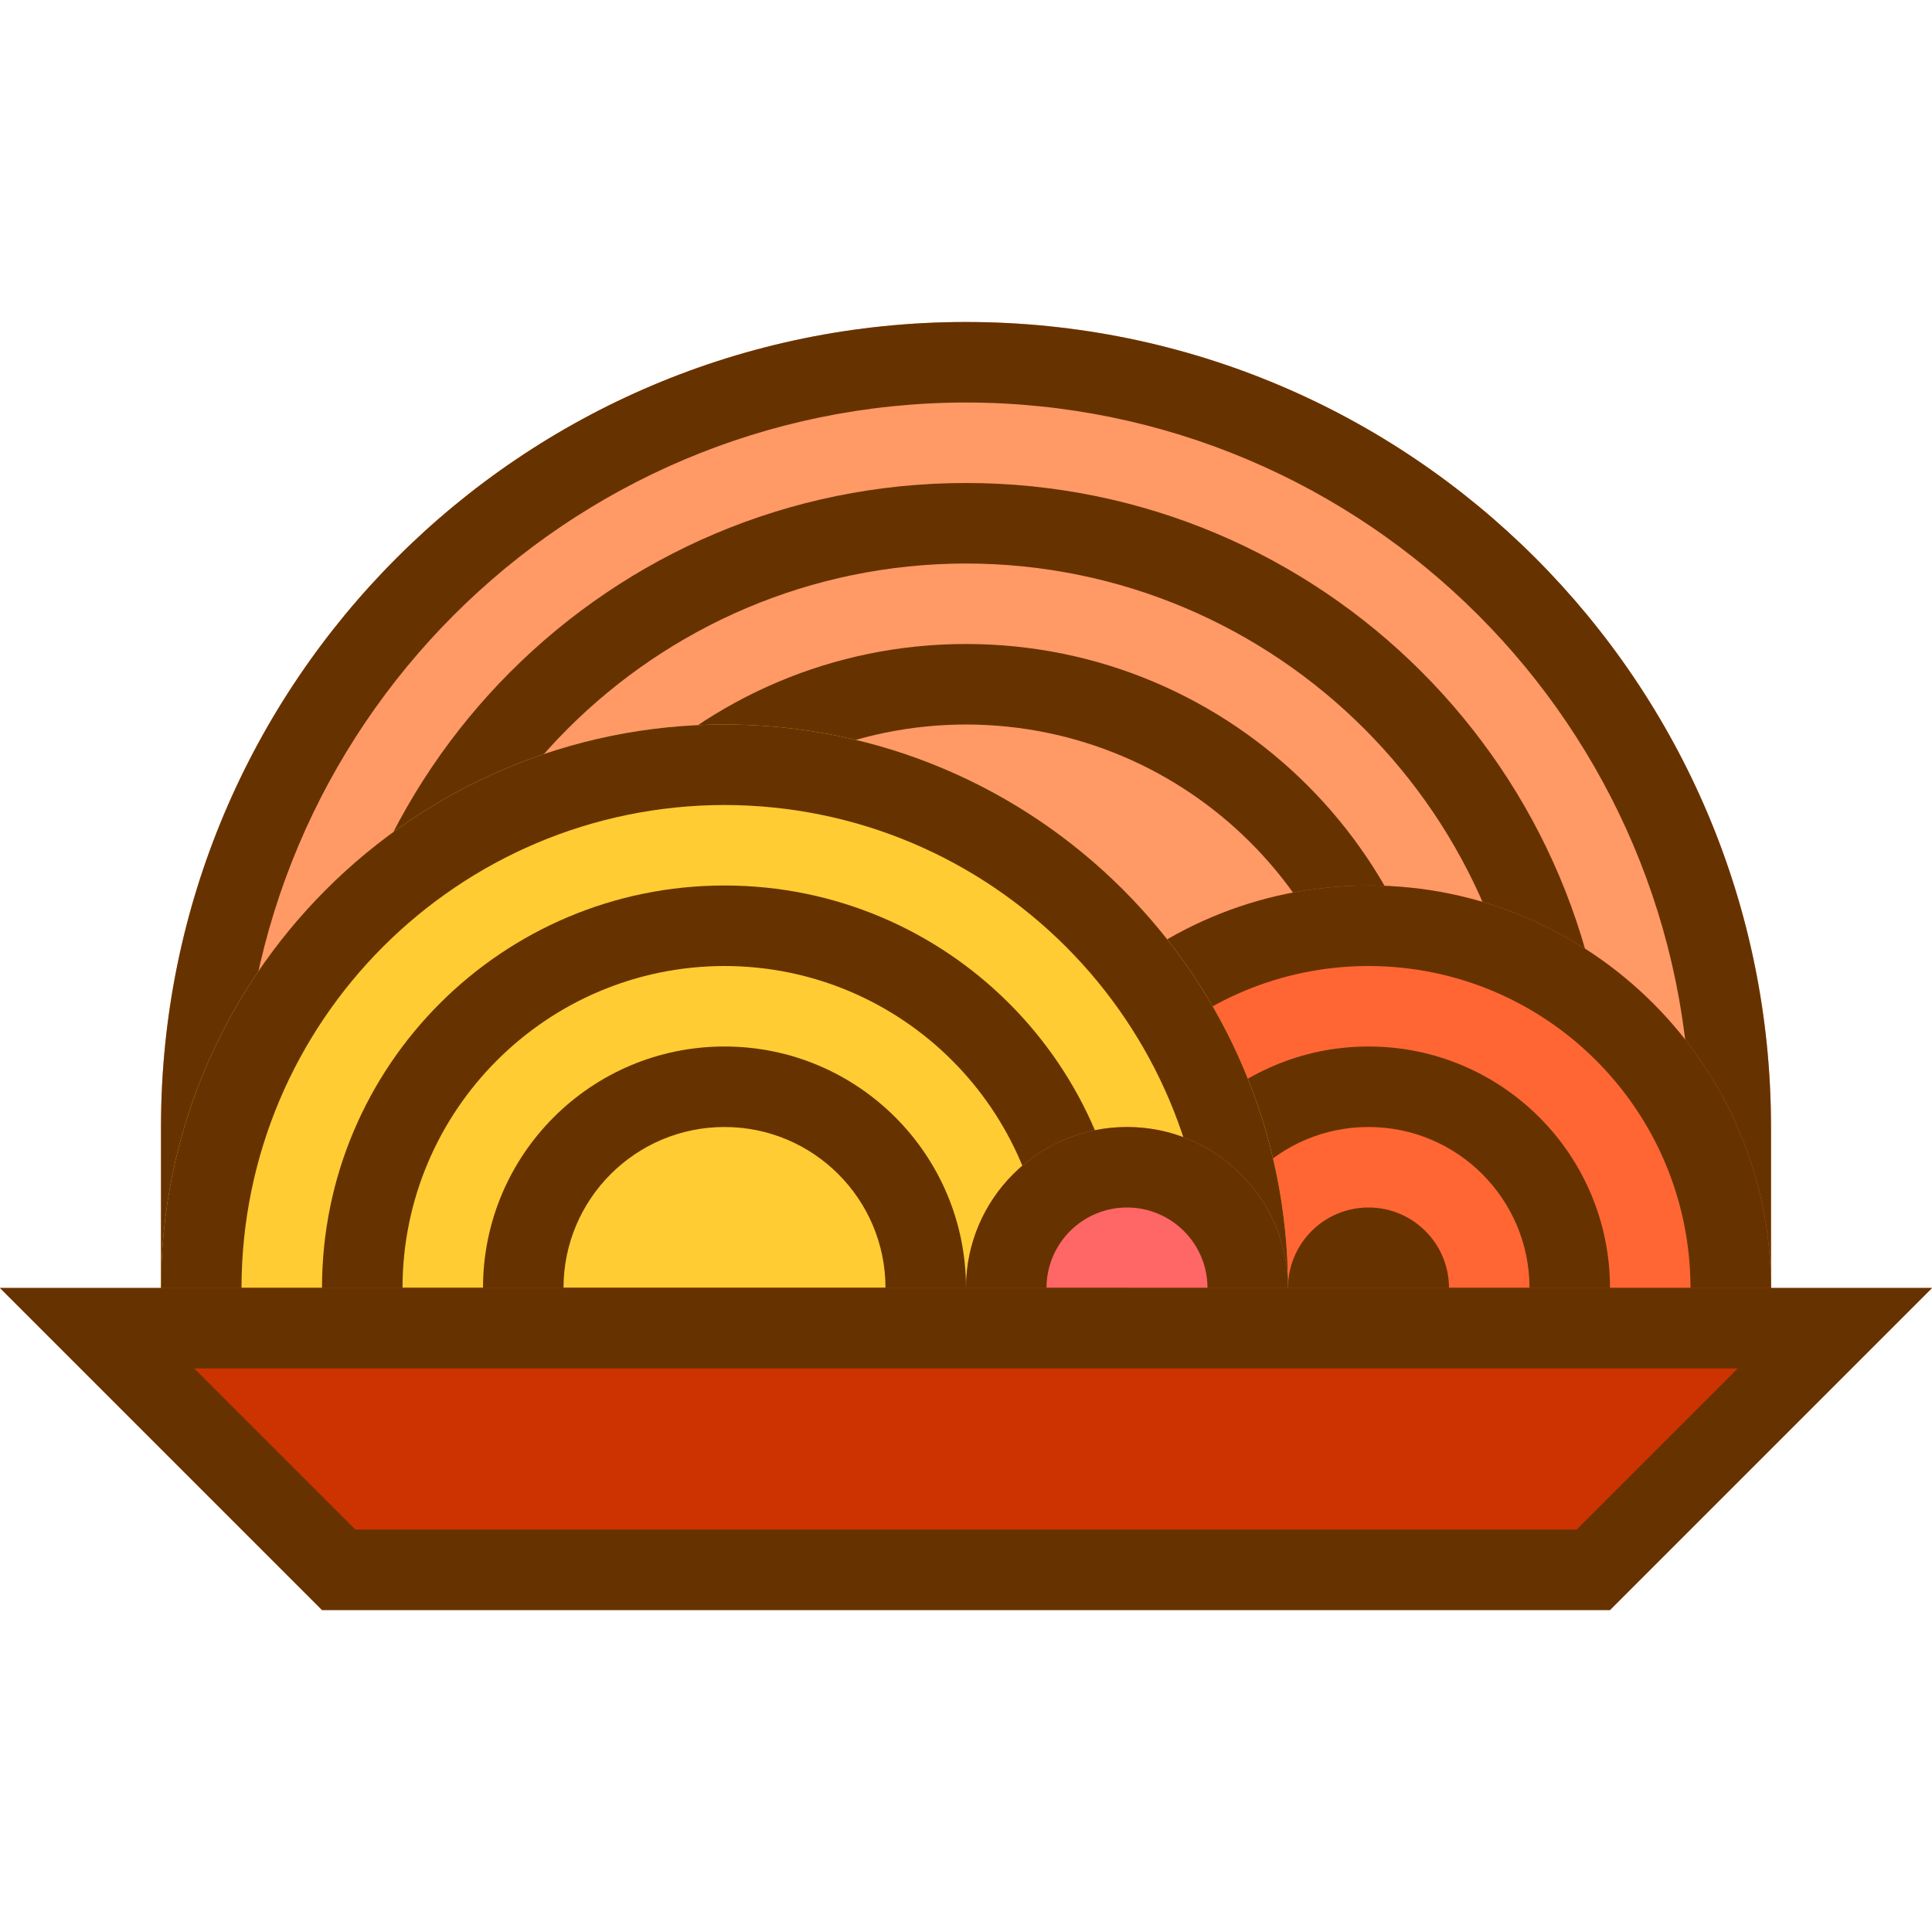
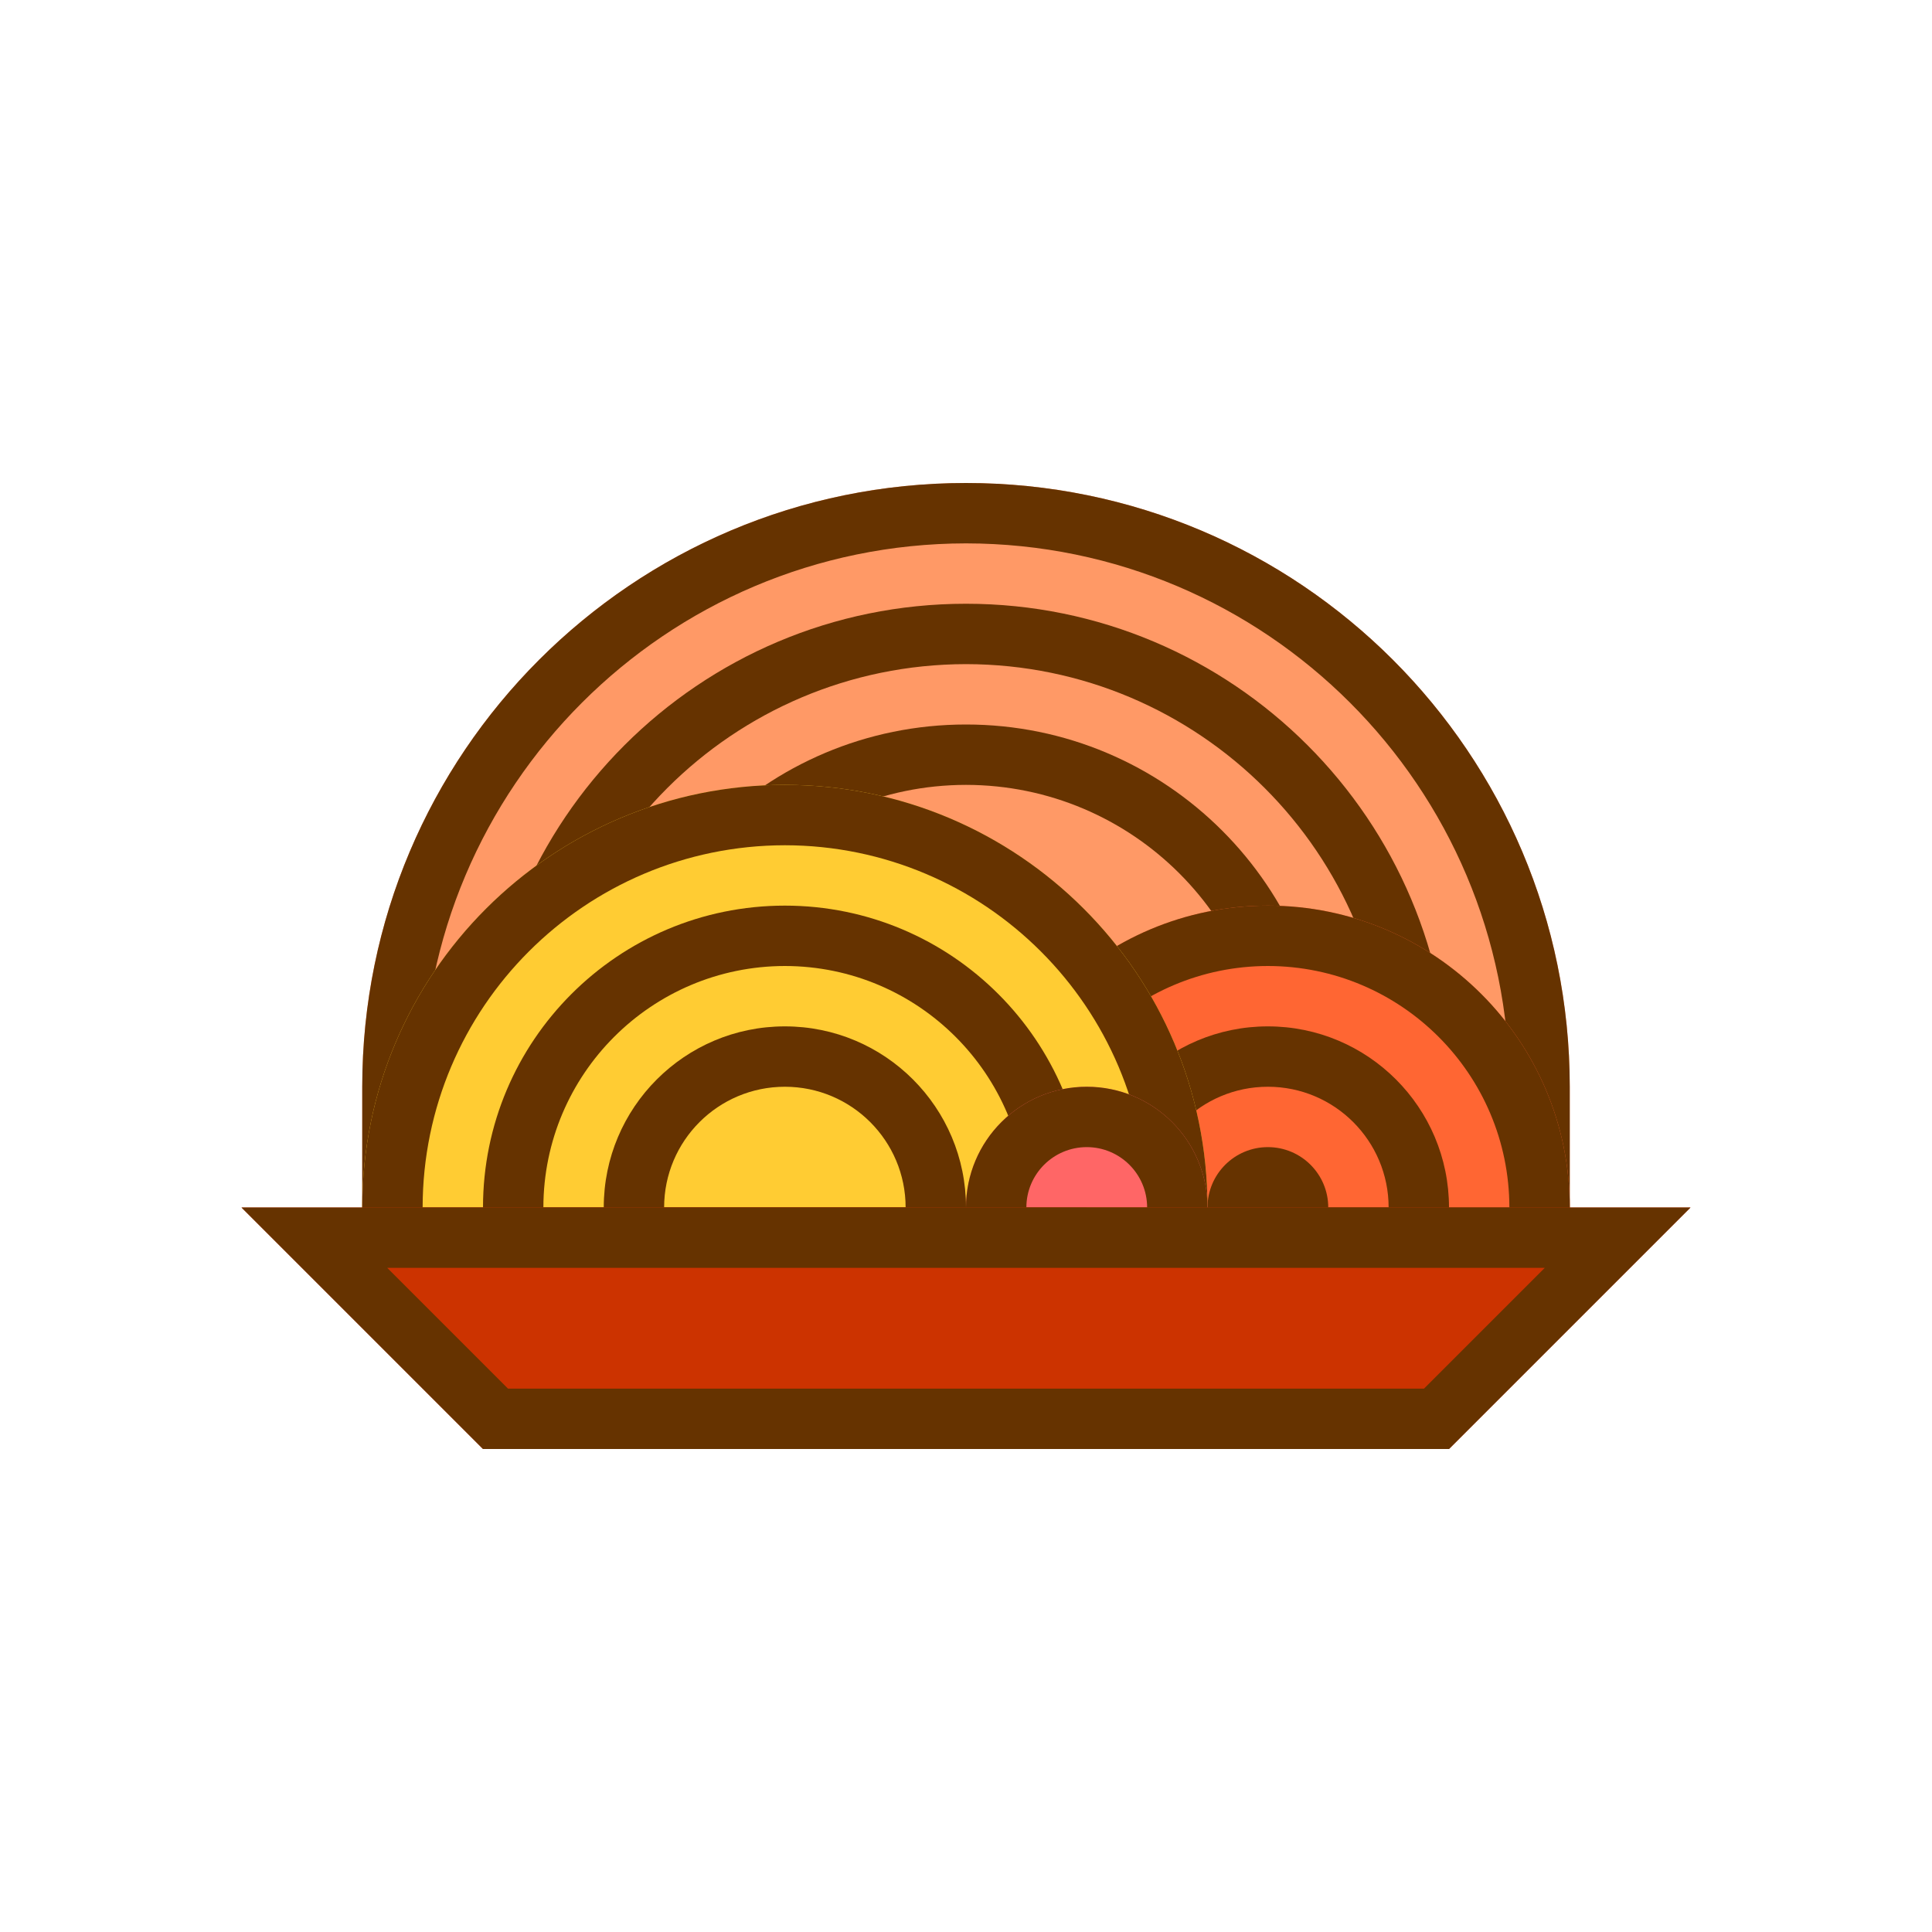
- <svg xmlns="http://www.w3.org/2000/svg" viewBox="0 0 48 48">
+ <svg xmlns="http://www.w3.org/2000/svg" viewBox="0 0 64 64">
  <g id="napolitann_8x" data-name="napolitann@8x">
-     <g>
-       <path d="M44,28A20,20,0,0,0,4,28v6H44Z" fill="#f96" />
-       <path d="M8,28a16,16,0,0,1,32,0v6H8Z" fill="#f96" />
-       <path d="M36,28a12,12,0,0,0-24,0v6H36Z" fill="#f96" />
-       <path d="M24,10A18.02,18.02,0,0,1,42,28v4H6V28A18.02,18.02,0,0,1,24,10m0-2A20,20,0,0,0,4,28v6H44V28A20,20,0,0,0,24,8Z" fill="#630" />
-       <path d="M24,14A14.016,14.016,0,0,1,38,28v4H10V28A14.016,14.016,0,0,1,24,14m0-2A16,16,0,0,0,8,28v6H40V28A16,16,0,0,0,24,12Z" fill="#630" />
-       <path d="M24,18A10.011,10.011,0,0,1,34,28v4H14V28A10.011,10.011,0,0,1,24,18m0-2A12,12,0,0,0,12,28v6H36V28A12,12,0,0,0,24,16Z" fill="#630" />
+     <g id="_레이어_20" data-name="&lt;레이어&gt;">
+       <path d="M52,36a20,20,0,0,0-40,0v6H52Z" fill="#f96" />
+       <path d="M16,36a16,16,0,0,1,32,0v6H16Z" fill="#f96" />
+       <path d="M44,36a12,12,0,0,0-24,0v6H44Z" fill="#f96" />
+       <path d="M32,18A18.02,18.02,0,0,1,50,36v4H14V36A18.02,18.02,0,0,1,32,18m0-2A20,20,0,0,0,12,36v6H52V36A20,20,0,0,0,32,16Z" fill="#630" />
+       <path d="M32,22A14.016,14.016,0,0,1,46,36v4H18V36A14.016,14.016,0,0,1,32,22m0-2A16,16,0,0,0,16,36v6H48V36A16,16,0,0,0,32,20Z" fill="#630" />
+       <path d="M32,26A10.011,10.011,0,0,1,42,36v4H22V36A10.011,10.011,0,0,1,32,26m0-2A12,12,0,0,0,20,36v6H44V36A12,12,0,0,0,32,24Z" fill="#630" />
    </g>
-     <g>
-       <path d="M44,32a10,10,0,0,0-20,0" fill="#f63" />
-       <path d="M28,32a6,6,0,0,1,12,0" fill="#f63" />
-       <path d="M36,32a2,2,0,0,0-4,0" fill="#f63" />
-       <path d="M34,24a8.009,8.009,0,0,1,8,8H26a8.009,8.009,0,0,1,8-8m0-2A10,10,0,0,0,24,32v2H44V32A10,10,0,0,0,34,22Z" fill="#630" />
-       <path d="M34,28a4,4,0,0,1,4,4H30a4,4,0,0,1,4-4m0-2a6,6,0,0,0-6,6v2H40V32a6,6,0,0,0-6-6Z" fill="#630" />
-       <path d="M34,30a2,2,0,0,0-2,2v2h4V32a2,2,0,0,0-2-2Z" fill="#630" />
+     <g id="_레이어_21" data-name="&lt;레이어&gt;">
+       <path d="M52,40a10,10,0,0,0-20,0" fill="#f63" />
+       <path d="M36,40a6,6,0,0,1,12,0" fill="#f63" />
+       <path d="M44,40a2,2,0,0,0-4,0" fill="#f63" />
+       <path d="M42,32a8.009,8.009,0,0,1,8,8H34a8.009,8.009,0,0,1,8-8m0-2A10,10,0,0,0,32,40v2H52V40A10,10,0,0,0,42,30Z" fill="#630" />
+       <path d="M42,36a4,4,0,0,1,4,4H38a4,4,0,0,1,4-4m0-2a6,6,0,0,0-6,6v2H48V40a6,6,0,0,0-6-6Z" fill="#630" />
+       <path d="M42,38a2,2,0,0,0-2,2v2h4V40a2,2,0,0,0-2-2Z" fill="#630" />
    </g>
-     <g>
-       <path d="M4,32a14,14,0,0,1,28,0" fill="#fc3" />
-       <path d="M8,32a10,10,0,0,1,20,0" fill="#fc3" />
-       <path d="M12,32a6,6,0,0,1,12,0" fill="#fc3" />
-       <path d="M18,20A12.014,12.014,0,0,1,30,32H6A12.014,12.014,0,0,1,18,20m0-2A14,14,0,0,0,4,32v2H32V32A14,14,0,0,0,18,18Z" fill="#630" />
-       <path d="M18,24a8.009,8.009,0,0,1,8,8H10a8.009,8.009,0,0,1,8-8m0-2A10,10,0,0,0,8,32v2H28V32A10,10,0,0,0,18,22Z" fill="#630" />
-       <path d="M18,28a4,4,0,0,1,4,4H14a4,4,0,0,1,4-4m0-2a6,6,0,0,0-6,6v2H24V32a6,6,0,0,0-6-6Z" fill="#630" />
+     <g id="_레이어_22" data-name="&lt;레이어&gt;">
+       <path d="M12,40a14,14,0,0,1,28,0" fill="#fc3" />
+       <path d="M16,40a10,10,0,0,1,20,0" fill="#fc3" />
+       <path d="M20,40a6,6,0,0,1,12,0" fill="#fc3" />
+       <path d="M26,28A12.014,12.014,0,0,1,38,40H14A12.014,12.014,0,0,1,26,28m0-2A14,14,0,0,0,12,40v2H40V40A14,14,0,0,0,26,26Z" fill="#630" />
+       <path d="M26,32a8.009,8.009,0,0,1,8,8H18a8.009,8.009,0,0,1,8-8m0-2A10,10,0,0,0,16,40v2H36V40A10,10,0,0,0,26,30Z" fill="#630" />
+       <path d="M26,36a4,4,0,0,1,4,4H22a4,4,0,0,1,4-4m0-2a6,6,0,0,0-6,6v2H32V40a6,6,0,0,0-6-6Z" fill="#630" />
    </g>
-     <g>
-       <path d="M24,32a4,4,0,0,1,8,0" fill="#f66" />
-       <path d="M28,30a2,2,0,0,1,2,2H26a2,2,0,0,1,2-2m0-2a4,4,0,0,0-4,4v2h8V32a4,4,0,0,0-4-4Z" fill="#630" />
+     <g id="_레이어_23" data-name="&lt;레이어&gt;">
+       <path d="M32,40a4,4,0,0,1,8,0" fill="#f66" />
+       <path d="M36,38a2,2,0,0,1,2,2H34a2,2,0,0,1,2-2m0-2a4,4,0,0,0-4,4v2h8V40a4,4,0,0,0-4-4Z" fill="#630" />
    </g>
-     <g>
-       <polygon points="8 40 0 32 48 32 40 40 8 40" fill="#c30" />
-       <path d="M43.172,34l-4,4H8.828l-4-4H43.172M48,32H0l8,8H40l8-8Z" fill="#630" />
+     <g id="_레이어_24" data-name="&lt;레이어&gt;">
+       <polygon points="16 48 8 40 56 40 48 48 16 48" fill="#c30" />
+       <path d="M51.172,42l-4,4H16.828l-4-4H51.172M56,40H8l8,8H48l8-8Z" fill="#630" />
    </g>
  </g>
</svg>
